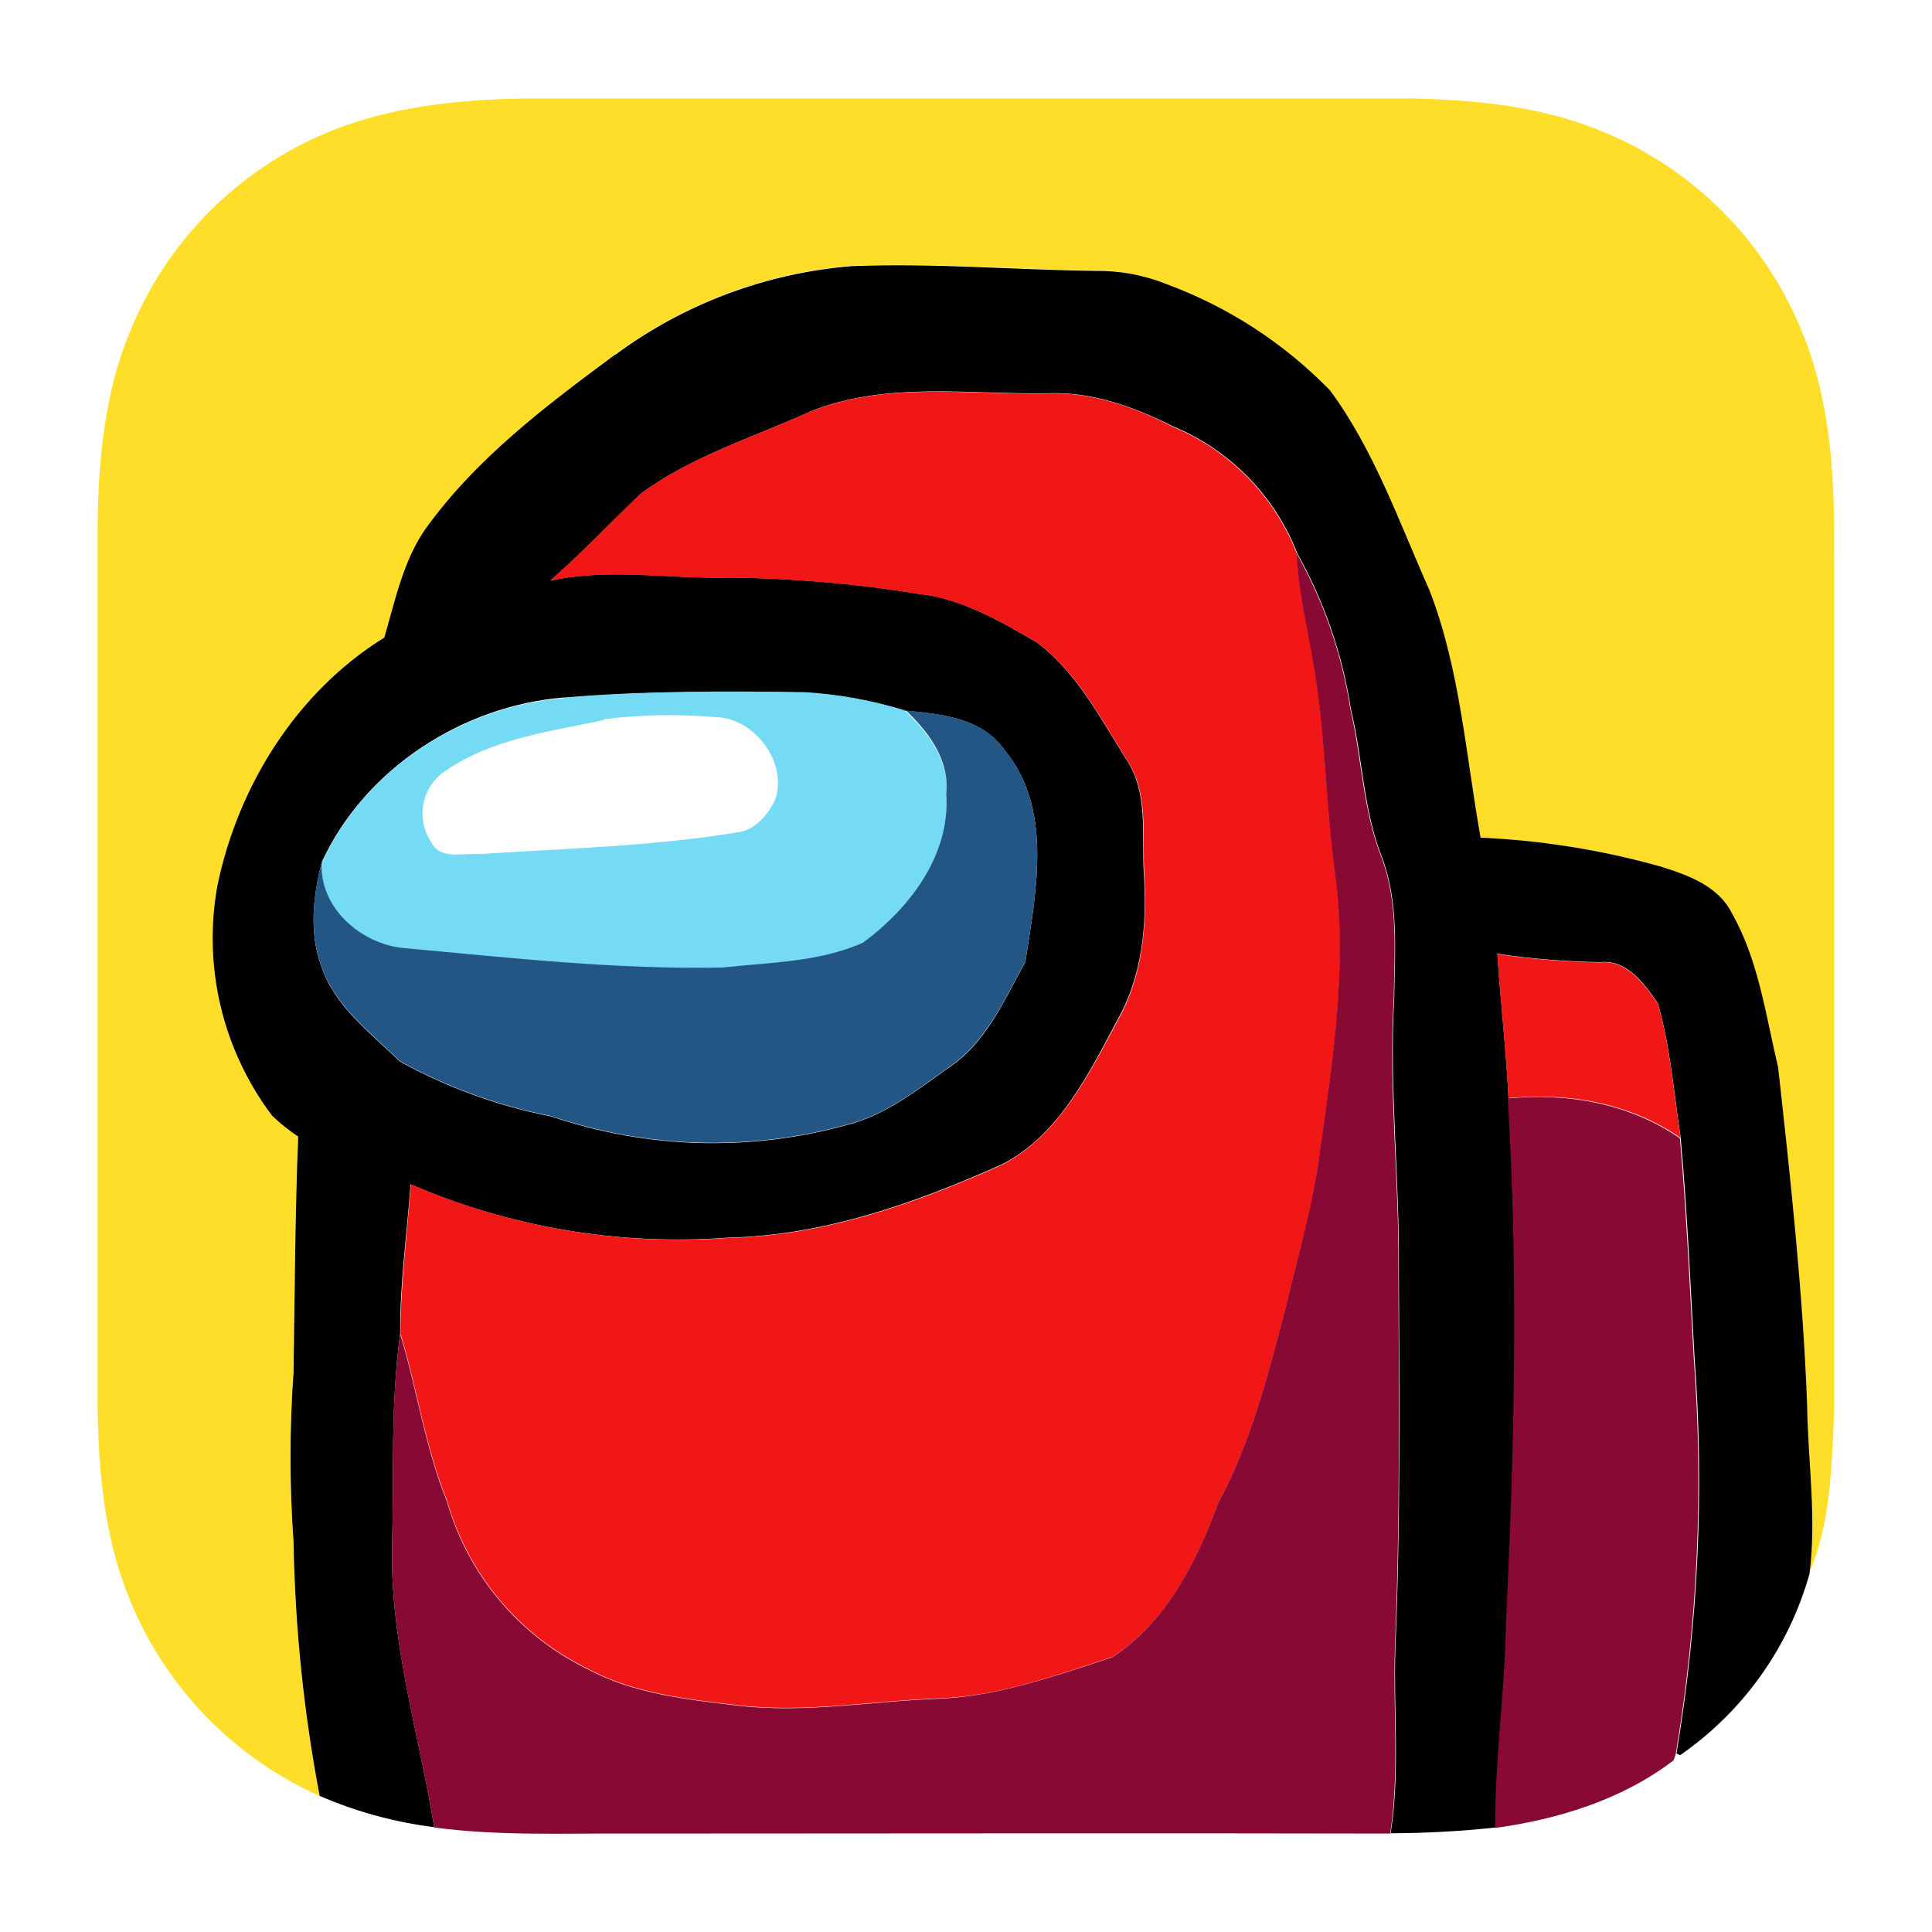
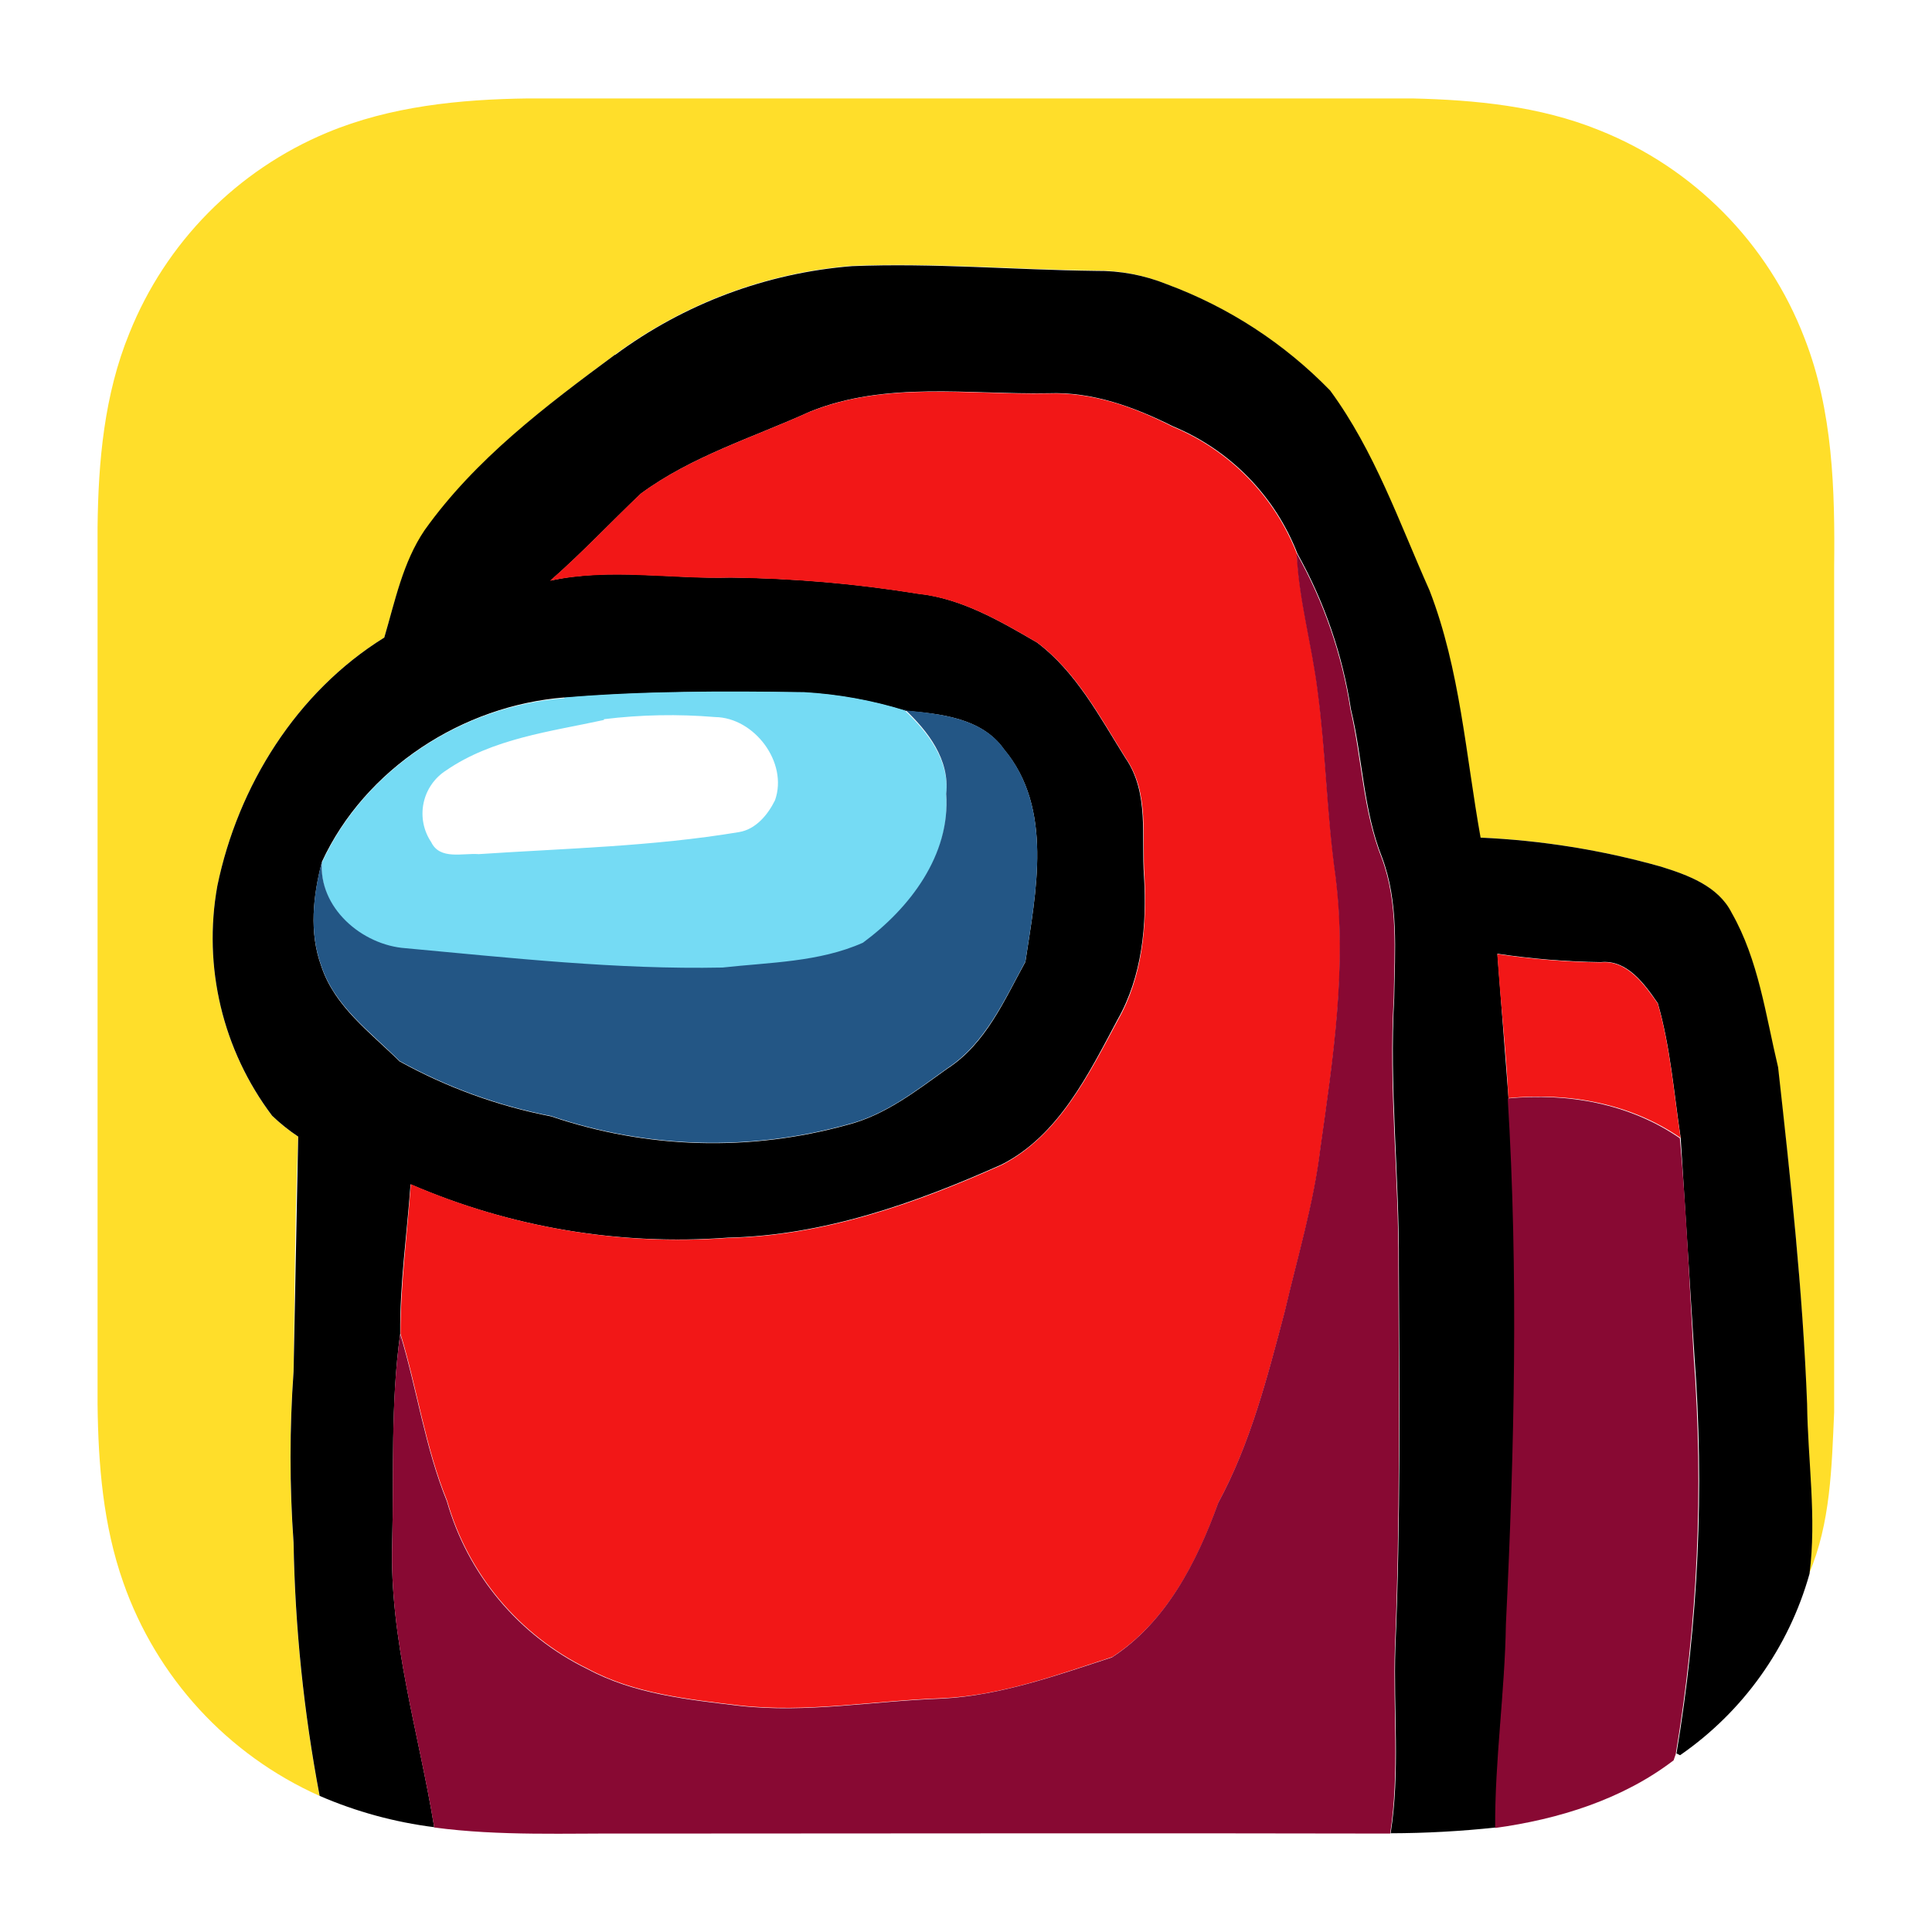
- <svg xmlns="http://www.w3.org/2000/svg" id="Layer_1" data-name="Layer 1" width="200" height="200" viewBox="0 0 200 200">
-   <defs>
-     <style>.cls-1{fill:#ffde2a;}.cls-2{fill:#f21717;}.cls-3{fill:#880933;}.cls-4{fill:#75dbf4;}.cls-5{fill:#235685;}.cls-6{fill:none;}</style>
-   </defs>
-   <path class="cls-1" d="M33.86,13.73C40.4,11,47.6,10.28,54.65,10.19q45.76,0,91.55,0c6.53.15,13.21.8,19.33,3.28A37.68,37.68,0,0,1,186.8,35c2.95,7.53,3.16,15.75,3.07,23.72q0,43.74,0,87.49c-.25,5.61-.36,11.46-2.6,16.7.73-5.86-.18-11.73-.25-17.61-.4-11.65-1.66-23.24-3-34.82-1.29-5.4-2-11.11-4.81-16-1.4-2.81-4.54-3.91-7.33-4.78a82.45,82.45,0,0,0-18.66-3c-1.54-8.56-2.12-17.4-5.28-25.58-3.14-7-5.69-14.44-10.29-20.7a45.69,45.69,0,0,0-16.89-11A19.05,19.05,0,0,0,113.43,28c-8.41-.1-16.81-.83-25.23-.49a47.57,47.57,0,0,0-24.54,9.2C56.47,42.07,49.19,47.56,44,54.92,41.7,58.24,40.9,62.23,39.78,66,30.7,71.63,24.64,81.35,22.5,91.7a30.52,30.52,0,0,0,5.66,23.8,19.52,19.52,0,0,0,2.7,2.16c-.33,8.11-.36,16.22-.48,24.32a124.62,124.62,0,0,0,0,17.71,154.93,154.93,0,0,0,2.7,26.22,37.92,37.92,0,0,1-20.32-22.1c-2.08-5.89-2.59-12.2-2.66-18.41q0-45.41,0-90.82c.07-6.79.69-13.74,3.29-20.08A37.66,37.66,0,0,1,33.86,13.73Z" />
-   <path d="M63.66,36.75a47.57,47.57,0,0,1,24.54-9.2c8.42-.34,16.82.39,25.23.49a19.05,19.05,0,0,1,7.38,1.39,45.69,45.69,0,0,1,16.89,11c4.6,6.26,7.15,13.66,10.29,20.7,3.16,8.18,3.74,17,5.28,25.58a82.45,82.45,0,0,1,18.66,3c2.79.87,5.93,2,7.33,4.78,2.79,4.89,3.52,10.6,4.81,16,1.29,11.58,2.55,23.17,3,34.82.07,5.88,1,11.75.25,17.61a34,34,0,0,1-13.4,18.78l-.37-.18a171.18,171.18,0,0,0,1.86-41.13c-.42-7.55-.75-15.11-1.43-22.63-.7-4.64-1.06-9.38-2.36-13.9-1.38-2-3.18-4.54-5.91-4.26a79.71,79.71,0,0,1-10.7-.87c.32,5,.91,9.93,1.15,14.91,1.11,18.12.69,36.32-.19,54.45-.13,7-1.16,14-1.11,21.09a104.46,104.46,0,0,1-10.9.6c1-6.35.28-12.8.49-19.2.55-13.17.42-26.36.36-39.53.06-9.26-1-18.49-.48-27.75.07-4.85.48-9.88-1.25-14.52-1.95-4.9-2-10.26-3.23-15.35a47.86,47.86,0,0,0-5.54-16.12,23.47,23.47,0,0,0-12.89-13.18c-4-2-8.33-3.59-12.88-3.42-8.22.15-16.83-1.28-24.68,1.9-5.89,2.68-12.25,4.61-17.51,8.49-3.15,3-6.1,6.14-9.36,9,6.17-1.36,12.44-.14,18.67-.32A130.3,130.3,0,0,1,95,61.45c4.51.48,8.5,2.82,12.35,5.06,4.06,3.06,6.49,7.71,9.14,11.94,2.51,3.62,1.63,8.17,1.94,12.29.3,5.05-.2,10.33-2.74,14.81-3,5.62-6.09,12-12,15-8.95,4-18.43,7.35-28.34,7.57A69.73,69.73,0,0,1,42.5,122.6c-.37,5.15-1.12,10.29-1.07,15.47-1,7.16-.65,14.39-.83,21.6-.31,10,2.75,19.68,4.35,29.48a43.48,43.48,0,0,1-11.86-3.24,154.93,154.93,0,0,1-2.7-26.22,124.62,124.62,0,0,1,0-17.71c.12-8.1.15-16.21.48-24.32a19.52,19.52,0,0,1-2.7-2.16A30.52,30.52,0,0,1,22.5,91.7C24.64,81.35,30.7,71.63,39.78,66c1.12-3.8,1.92-7.79,4.17-11.11,5.24-7.36,12.52-12.85,19.71-18.17M58.44,72.2c-10.53.82-20.65,7.36-25.11,17-.92,3.52-1.35,7.33-.07,10.82,1.38,4.19,5.09,6.87,8.1,9.85a53.37,53.37,0,0,0,15.7,5.7,52,52,0,0,0,30.68.87c3.91-1,7.11-3.52,10.32-5.81,4-2.59,5.9-7.08,8.09-11.06,1.09-7.23,2.91-15.89-2.22-22-2.31-3.28-6.63-3.68-10.29-4a43.7,43.7,0,0,0-10.4-1.88c-8.28-.12-16.55-.14-24.8.55Z" />
-   <path class="cls-2" d="M83.81,42.64c7.85-3.18,16.46-1.75,24.68-1.9,4.55-.17,8.89,1.38,12.88,3.42a23.47,23.47,0,0,1,12.89,13.18c.23,4.81,1.59,9.46,2.17,14.23.83,6.33.94,12.72,1.84,19.05,1.2,9.43-.24,18.87-1.56,28.2-.68,5.74-2.38,11.29-3.69,16.92-1.8,6.75-3.53,13.61-6.88,19.79-2.2,6.12-5.38,12.37-11,16-5.74,1.87-11.54,4-17.62,4.27-7,.23-14,1.54-21,.74-5.32-.64-10.86-1.21-15.66-3.79a27.8,27.8,0,0,1-14.57-17.38c-2.27-5.59-3.09-11.57-4.83-17.31,0-5.18.7-10.32,1.07-15.47a69.73,69.73,0,0,0,32.87,5.56c9.91-.22,19.39-3.56,28.34-7.57,5.93-3.08,9-9.42,12-15,2.54-4.48,3-9.76,2.74-14.81-.31-4.12.57-8.67-1.94-12.29-2.65-4.23-5.08-8.88-9.14-11.94-3.85-2.24-7.84-4.58-12.35-5.06A130.3,130.3,0,0,0,75.61,59.8c-6.23.18-12.5-1-18.67.32,3.26-2.85,6.21-6,9.36-9,5.26-3.88,11.62-5.81,17.51-8.49M155,98.76a79.71,79.71,0,0,0,10.7.87c2.73-.28,4.53,2.3,5.91,4.26,1.3,4.52,1.66,9.26,2.36,13.9-5.22-3.6-11.6-4.72-17.82-4.12-.24-5-.83-9.93-1.15-14.91Z" />
-   <path class="cls-3" d="M134.26,57.34a47.86,47.86,0,0,1,5.54,16.12c1.19,5.09,1.28,10.45,3.23,15.35,1.73,4.64,1.32,9.67,1.25,14.52-.55,9.26.54,18.49.48,27.75.06,13.17.19,26.36-.36,39.53-.21,6.4.49,12.85-.49,19.2-26.13-.06-52.28,0-78.41,0-6.85-.05-13.73.28-20.55-.63-1.6-9.8-4.66-19.46-4.35-29.48.18-7.21-.19-14.44.83-21.6,1.74,5.74,2.56,11.72,4.83,17.31a27.8,27.8,0,0,0,14.57,17.38c4.8,2.58,10.34,3.15,15.66,3.79,7,.8,14-.51,21-.74,6.08-.31,11.88-2.4,17.62-4.27,5.61-3.64,8.79-9.89,11-16,3.35-6.18,5.08-13,6.88-19.79,1.31-5.63,3-11.18,3.69-16.92,1.32-9.33,2.76-18.77,1.56-28.2-.9-6.33-1-12.72-1.84-19.05-.58-4.77-1.94-9.42-2.17-14.23m21.85,56.33c6.22-.6,12.6.52,17.82,4.12.68,7.52,1,15.08,1.43,22.63a171.18,171.18,0,0,1-1.86,41.13l-.22.64c-5.31,4.06-11.92,6.1-18.47,7-.05-7,1-14,1.11-21.09.88-18.13,1.3-36.33.19-54.45Z" />
-   <path class="cls-4" d="M58.44,72.2c8.25-.69,16.52-.67,24.8-.55a43.7,43.7,0,0,1,10.4,1.88c2.43,2.28,4.7,5.23,4.31,8.78.45,6.33-3.78,11.83-8.62,15.4-4.53,2-9.68,2-14.54,2.57-11,.22-21.9-1-32.79-2-4.52-.34-9.07-4.23-8.67-9,4.46-9.69,14.58-16.23,25.11-17m4.08,2.25C57,75.73,51,76.44,46.17,79.76a5.3,5.3,0,0,0-1.53,7.42c.9,1.87,3.26,1.11,4.91,1.24,9-.6,18-.79,26.94-2.28,1.75-.28,3-1.8,3.74-3.3,1.38-3.91-2.15-8.56-6.2-8.61a56,56,0,0,0-11.51.22Z" />
-   <path class="cls-5" d="M93.64,73.53c3.66.37,8,.77,10.29,4,5.13,6.15,3.31,14.81,2.22,22-2.19,4-4.14,8.47-8.09,11.06-3.21,2.29-6.41,4.83-10.32,5.81a52,52,0,0,1-30.68-.87,53.37,53.37,0,0,1-15.7-5.7c-3-3-6.72-5.66-8.1-9.85-1.28-3.49-.85-7.3.07-10.82-.4,4.8,4.15,8.69,8.67,9,10.89,1,21.83,2.22,32.79,2,4.86-.54,10-.55,14.54-2.57,4.84-3.57,9.07-9.07,8.62-15.4.39-3.55-1.88-6.5-4.31-8.78Z" />
-   <rect class="cls-6" width="200" height="200" />
+ <svg xmlns="http://www.w3.org/2000/svg" width="200" height="200">
+   <path d="M33.86 13.73C40.4 11 47.6 10.28 54.65 10.19q45.76 0 91.55 0c6.53.15 13.21.8 19.33 3.28A37.68 37.68 0 0 1 186.8 35c2.95 7.53 3.16 15.75 3.07 23.72q0 43.74 0 87.49c-.25 5.61-.36 11.46-2.6 16.7.73-5.86-.18-11.73-.25-17.61-.4-11.65-1.66-23.24-3-34.82-1.29-5.4-2-11.11-4.81-16-1.4-2.81-4.54-3.91-7.33-4.78a82.45 82.45 0 0 0-18.66-3c-1.54-8.56-2.12-17.4-5.28-25.58-3.14-7-5.69-14.44-10.29-20.7a45.69 45.69 0 0 0-16.89-11 19.05 19.05 0 0 0-7.33-1.42c-8.41-.1-16.81-.83-25.23-.49a47.57 47.57 0 0 0-24.54 9.2C56.47 42.07 49.19 47.56 44 54.92c-2.3 3.32-3.1 7.31-4.22 11.08-9.08 5.63-15.14 15.35-17.28 25.7a30.52 30.52 0 0 0 5.66 23.8 19.52 19.52 0 0 0 2.7 2.16c-.33 8.11-.36 16.22-.48 24.32a124.62 124.62 0 0 0 0 17.71 154.93 154.93 0 0 0 2.7 26.22 37.92 37.92 0 0 1-20.32-22.1c-2.08-5.89-2.59-12.2-2.66-18.41q0-45.41 0-90.82c.07-6.79.69-13.74 3.29-20.08a37.66 37.66 0 0 1 20.47-20.77z" fill="#ffde2a" />
+   <path d="M63.66 36.75a47.57 47.57 0 0 1 24.54-9.2c8.42-.34 16.82.39 25.23.49a19.05 19.05 0 0 1 7.38 1.39 45.69 45.69 0 0 1 16.89 11c4.6 6.26 7.15 13.66 10.29 20.7 3.16 8.18 3.74 17 5.28 25.58a82.45 82.45 0 0 1 18.66 3c2.79.87 5.93 2 7.33 4.78 2.79 4.89 3.52 10.6 4.81 16 1.29 11.58 2.55 23.17 3 34.82.07 5.88 1 11.75.25 17.61a34 34 0 0 1-13.4 18.78l-.37-.18a171.18 171.18 0 0 0 1.86-41.13l-1.43-22.63c-.7-4.64-1.06-9.38-2.36-13.9-1.38-2-3.18-4.54-5.91-4.26a79.71 79.71 0 0 1-10.7-.87l1.15 14.91c1.11 18.12.69 36.32-.19 54.45-.13 7-1.16 14-1.11 21.09a104.46 104.46 0 0 1-10.9.6c1-6.35.28-12.8.49-19.2.55-13.17.42-26.36.36-39.53.06-9.26-1-18.49-.48-27.75.07-4.85.48-9.88-1.25-14.52-1.95-4.9-2-10.26-3.23-15.35a47.86 47.86 0 0 0-5.54-16.12 23.47 23.47 0 0 0-12.89-13.18c-4-2-8.33-3.59-12.88-3.42-8.22.15-16.83-1.28-24.68 1.9-5.89 2.68-12.25 4.61-17.51 8.49-3.15 3-6.1 6.14-9.36 9 6.17-1.36 12.44-.14 18.67-.32A130.3 130.3 0 0 1 95 61.45c4.51.48 8.5 2.82 12.35 5.06 4.06 3.06 6.49 7.71 9.14 11.94 2.51 3.62 1.63 8.17 1.94 12.29.3 5.05-.2 10.33-2.74 14.81-3 5.62-6.09 12-12 15-8.95 4-18.43 7.35-28.34 7.57a69.73 69.73 0 0 1-32.85-5.52c-.37 5.15-1.12 10.29-1.07 15.47-1 7.16-.65 14.39-.83 21.6-.31 10 2.75 19.68 4.35 29.48a43.48 43.48 0 0 1-11.86-3.24 154.93 154.93 0 0 1-2.7-26.22 124.62 124.62 0 0 1 0-17.71l.48-24.32a19.52 19.52 0 0 1-2.7-2.16 30.52 30.52 0 0 1-5.67-23.8c2.14-10.35 8.2-20.07 17.28-25.7 1.12-3.8 1.92-7.79 4.17-11.11 5.24-7.36 12.52-12.85 19.71-18.17M58.44 72.2c-10.53.82-20.65 7.36-25.11 17-.92 3.52-1.35 7.33-.07 10.82 1.38 4.19 5.09 6.87 8.1 9.85a53.37 53.37 0 0 0 15.7 5.7 52 52 0 0 0 30.68.87c3.91-1 7.11-3.52 10.32-5.81 4-2.59 5.9-7.08 8.09-11.06 1.09-7.23 2.91-15.89-2.22-22-2.31-3.28-6.63-3.68-10.29-4a43.7 43.7 0 0 0-10.4-1.88c-8.28-.12-16.55-.14-24.8.55z" />
+   <path d="M83.81,42.64c7.85-3.18,16.46-1.75,24.68-1.9,4.55-.17,8.89,1.38,12.88,3.42a23.47,23.47,0,0,1,12.89,13.18c.23,4.81,1.59,9.46,2.17,14.23.83,6.33.94,12.72,1.84,19.05,1.2,9.43-.24,18.87-1.56,28.2-.68,5.74-2.38,11.29-3.69,16.92-1.8,6.75-3.53,13.61-6.88,19.79-2.2,6.12-5.38,12.37-11,16-5.74,1.87-11.54,4-17.62,4.27-7,.23-14,1.54-21,.74-5.32-.64-10.86-1.21-15.66-3.79a27.8,27.8,0,0,1-14.57-17.38c-2.27-5.59-3.09-11.57-4.83-17.31,0-5.18.7-10.32,1.07-15.47a69.73,69.73,0,0,0,32.87,5.56c9.91-.22,19.39-3.56,28.34-7.57,5.93-3.08,9-9.42,12-15,2.54-4.48,3-9.76,2.74-14.81-.31-4.12.57-8.67-1.94-12.29-2.65-4.23-5.08-8.88-9.14-11.94-3.85-2.24-7.84-4.58-12.35-5.06A130.3,130.3,0,0,0,75.61,59.8c-6.23.18-12.5-1-18.67.32,3.26-2.85,6.21-6,9.36-9,5.26-3.88,11.62-5.81,17.51-8.49M155,98.76a79.71,79.71,0,0,0,10.7.87c2.73-.28,4.53,2.3,5.91,4.26,1.3,4.52,1.66,9.26,2.36,13.9-5.22-3.6-11.6-4.72-17.82-4.12-.24-5-.83-9.93-1.15-14.91Z" fill="#f21717" />
+   <path d="M134.26,57.34a47.86,47.86,0,0,1,5.54,16.12c1.19,5.09,1.28,10.45,3.23,15.35,1.73,4.64,1.32,9.67,1.25,14.52-.55,9.26.54,18.49.48,27.75.06,13.17.19,26.36-.36,39.53-.21,6.4.49,12.85-.49,19.2-26.13-.06-52.28,0-78.41,0-6.85-.05-13.73.28-20.55-.63-1.6-9.8-4.66-19.46-4.35-29.48.18-7.21-.19-14.44.83-21.6,1.74,5.74,2.56,11.72,4.83,17.31a27.8,27.8,0,0,0,14.57,17.38c4.8,2.58,10.34,3.15,15.66,3.79,7,.8,14-.51,21-.74,6.08-.31,11.88-2.4,17.62-4.27,5.61-3.64,8.79-9.89,11-16,3.35-6.18,5.08-13,6.88-19.79,1.31-5.63,3-11.18,3.69-16.92,1.32-9.33,2.76-18.77,1.56-28.2-.9-6.33-1-12.72-1.84-19.05-.58-4.77-1.94-9.42-2.17-14.23m21.85,56.33c6.22-.6,12.6.52,17.82,4.12.68,7.52,1,15.08,1.43,22.63a171.18,171.18,0,0,1-1.86,41.13l-.22.64c-5.31,4.06-11.92,6.1-18.47,7-.05-7,1-14,1.11-21.09.88-18.13,1.3-36.33.19-54.45Z" fill="#880933" />
+   <path d="M58.44,72.2c8.25-.69,16.52-.67,24.8-.55a43.7,43.7,0,0,1,10.4,1.88c2.43,2.28,4.7,5.23,4.31,8.78.45,6.33-3.78,11.83-8.62,15.4-4.53,2-9.68,2-14.54,2.57-11,.22-21.9-1-32.79-2-4.52-.34-9.07-4.23-8.67-9,4.46-9.69,14.58-16.23,25.11-17m4.08,2.25C57,75.73,51,76.44,46.17,79.76a5.3,5.3,0,0,0-1.53,7.42c.9,1.87,3.26,1.11,4.91,1.24,9-.6,18-.79,26.94-2.28,1.75-.28,3-1.8,3.74-3.3,1.38-3.91-2.15-8.56-6.2-8.61a56,56,0,0,0-11.51.22Z" fill="#75dbf4" />
+   <path d="M93.64,73.53c3.66.37,8,.77,10.29,4,5.13,6.15,3.31,14.81,2.22,22-2.19,4-4.14,8.47-8.09,11.06-3.21,2.29-6.41,4.83-10.32,5.81a52,52,0,0,1-30.68-.87,53.37,53.37,0,0,1-15.7-5.7c-3-3-6.72-5.66-8.1-9.85-1.28-3.49-.85-7.3.07-10.82-.4,4.8,4.15,8.69,8.67,9,10.89,1,21.83,2.22,32.79,2,4.86-.54,10-.55,14.54-2.57,4.84-3.57,9.07-9.07,8.62-15.4.39-3.55-1.88-6.5-4.31-8.78Z" fill="#235685" />
</svg>
